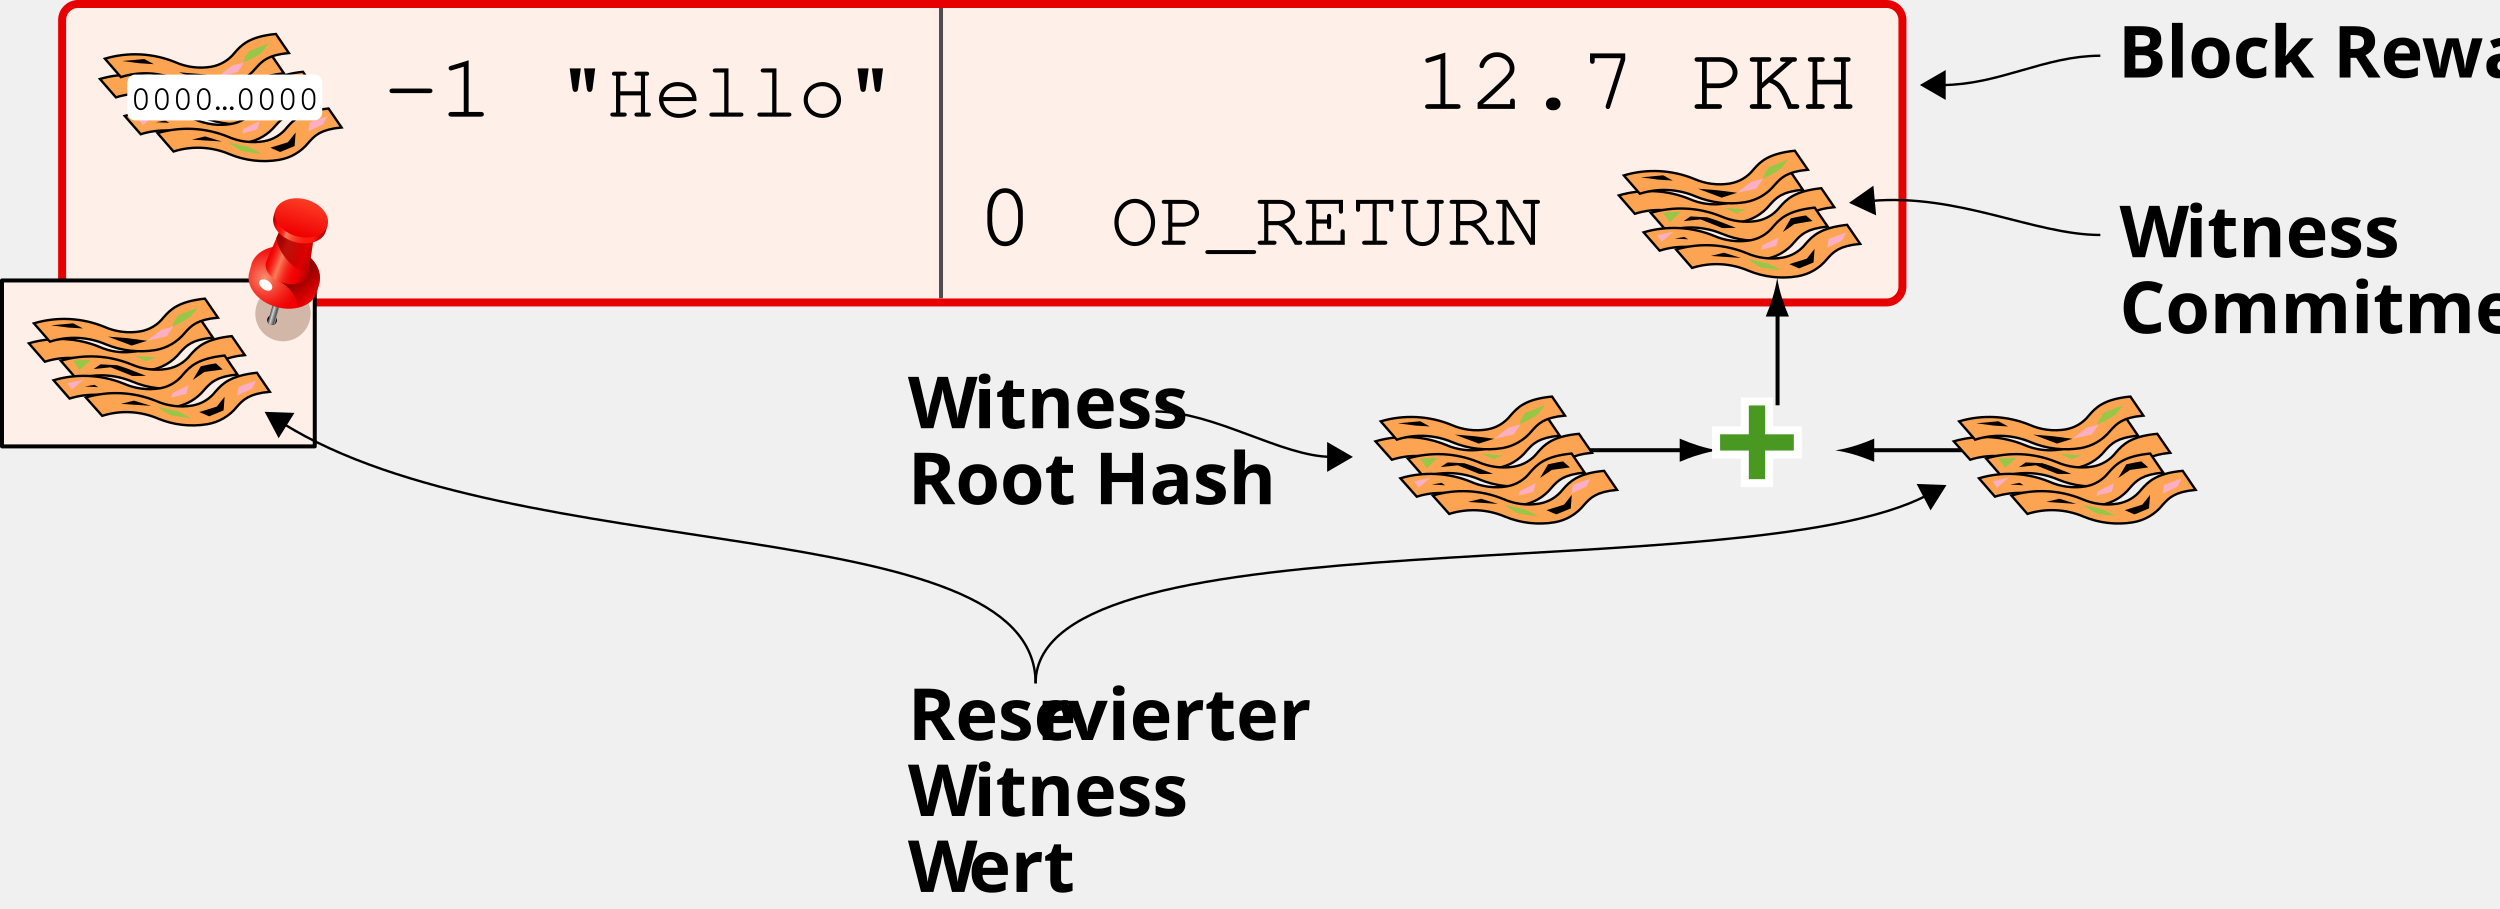
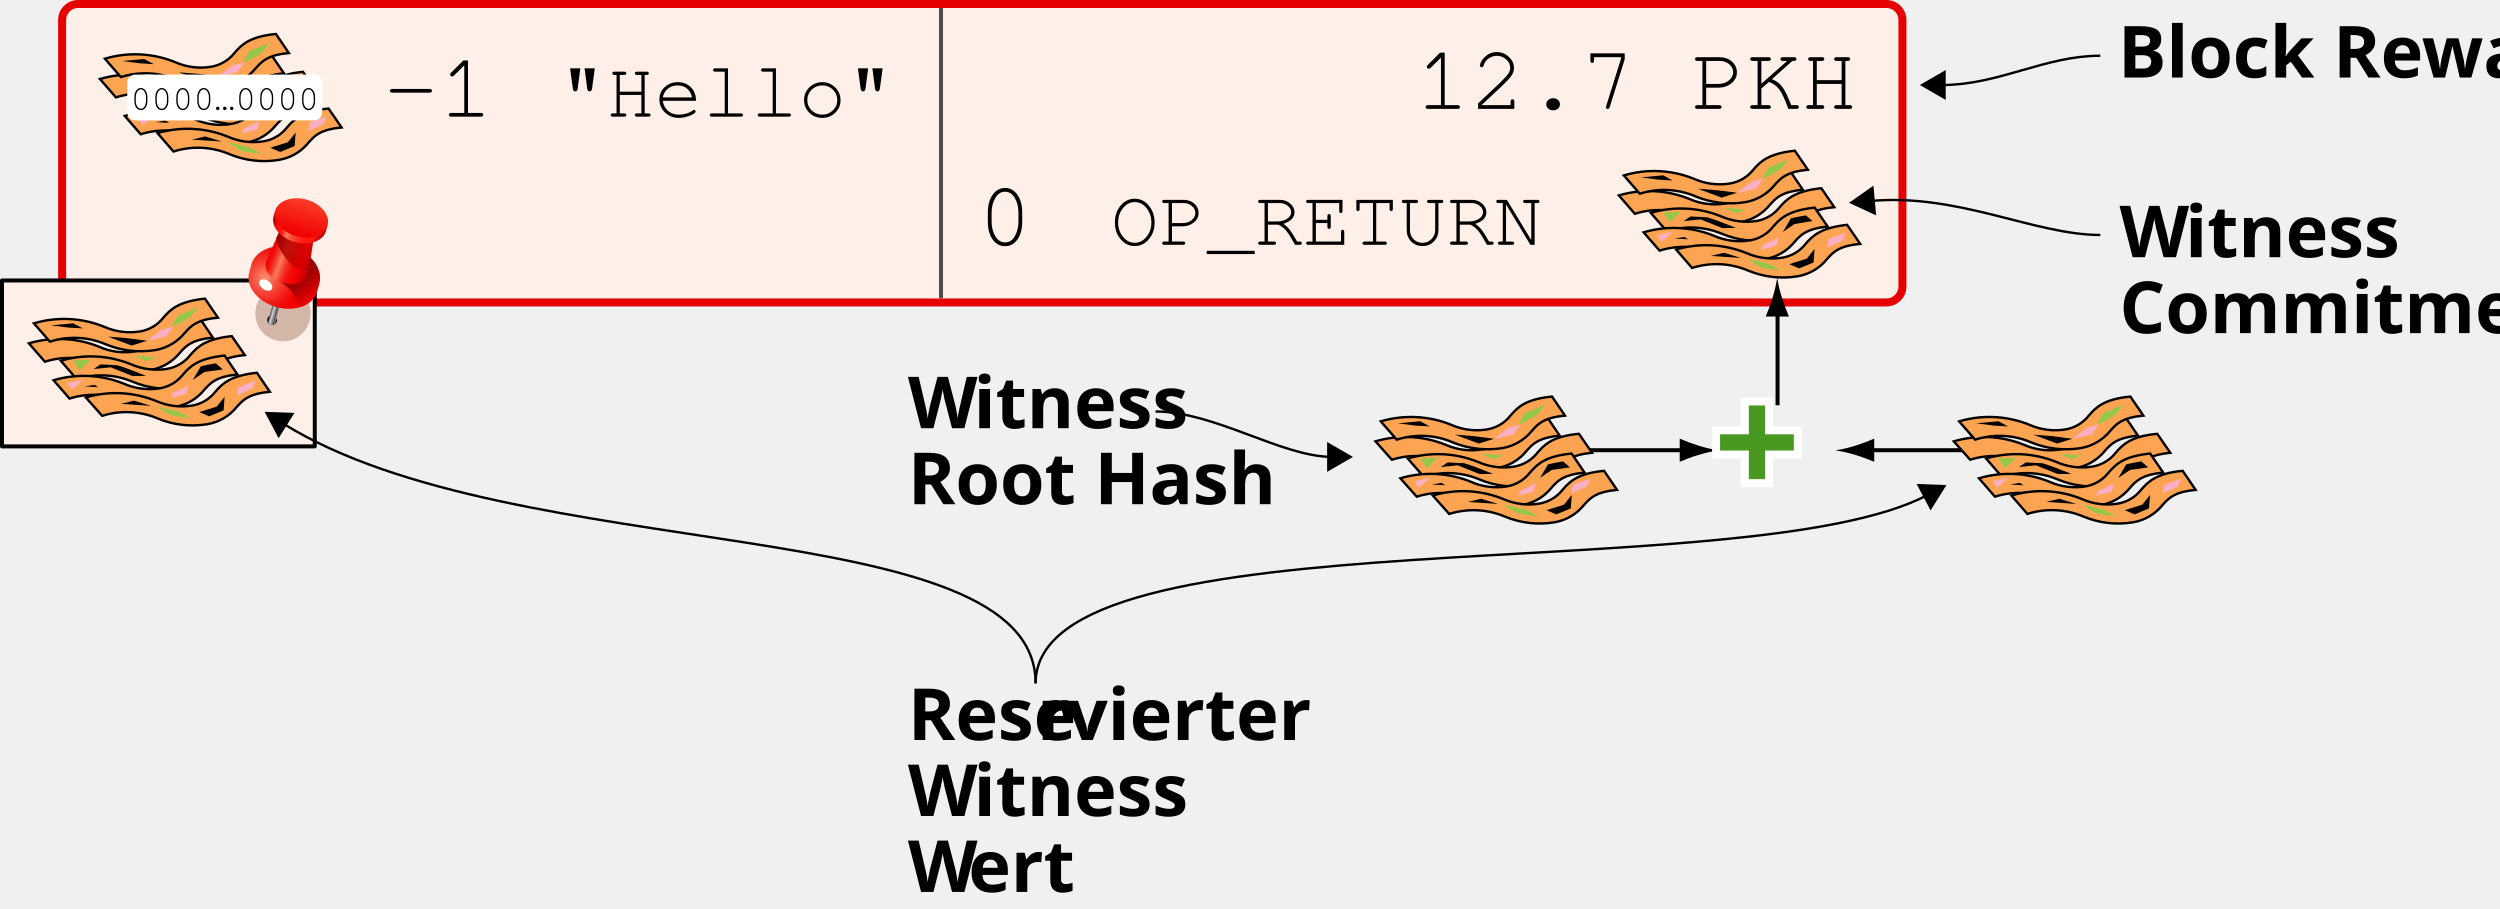
<svg xmlns="http://www.w3.org/2000/svg" width="312.69" height="113.69" viewBox="0 0 312.69 113.69">
  <defs>
    <style>
      .cls-1 {
        isolation: isolate;
      }

      .cls-2 {
        fill: #fef0e8;
      }

      .cls-14, .cls-17, .cls-18, .cls-3, .cls-4 {
        fill: none;
      }

      .cls-3 {
        stroke: #4d4d4d;
      }

      .cls-17, .cls-18, .cls-3 {
        stroke-width: 0.5px;
      }

      .cls-4 {
        stroke: #e60001;
      }

      .cls-17, .cls-4 {
        stroke-linejoin: round;
      }

      .cls-5 {
        font-size: 11.5px;
      }

      .cls-16, .cls-5, .cls-6 {
-         font-family: Nimbus Mono PS;
+         font-family: FreeMono;font-phase: bold;
      }

      .cls-6 {
        font-size: 10px;
      }

      .cls-7 {
        fill: #fda452;
      }

      .cls-14, .cls-17, .cls-18, .cls-7 {
        stroke: #000;
      }

      .cls-14, .cls-7 {
        stroke-width: 0.3px;
      }

      .cls-8 {
        fill: #fbafc5;
      }

      .cls-8, .cls-9 {
        fill-rule: evenodd;
      }

      .cls-9 {
        fill: #96c749;
      }

      .cls-10 {
        font-size: 9px;
      }

      .cls-10, .cls-19, .cls-20 {
        font-family: Humanist521BT-BoldCondensed, Humanst521 Cn BT;
        font-weight: 700;
      }

      .cls-11 {
        letter-spacing: 0.04em;
      }

      .cls-12 {
        letter-spacing: 0.02em;
      }

      .cls-13 {
        letter-spacing: -0.05em;
      }

      .cls-14 {
        stroke-miterlimit: 10;
      }

      .cls-15, .cls-19 {
        fill: #fff;
      }

      .cls-16 {
        font-size: 4.37px;
      }

      .cls-19, .cls-20 {
        font-size: 19px;
      }

      .cls-19 {
        stroke: #fff;
        stroke-width: 2px;
      }

      .cls-20 {
        fill: #499822;
      }

      .cls-21 {
        letter-spacing: 0.02em;
      }

      .cls-22 {
        fill: #d2b6a7;
      }

      .cls-23 {
        fill: url(#linear-gradient);
      }

      .cls-24 {
        fill: url(#radial-gradient);
      }

      .cls-25 {
        mix-blend-mode: multiply;
      }

      .cls-26 {
        fill: url(#linear-gradient-2);
      }

      .cls-27 {
        fill: url(#linear-gradient-3);
      }

      .cls-28 {
        fill: url(#linear-gradient-4);
      }

      .cls-29 {
        fill: url(#linear-gradient-5);
      }

      .cls-30 {
        fill: url(#linear-gradient-6);
      }
    </style>
    <linearGradient id="linear-gradient" x1="195.16" y1="177.63" x2="196.09" y2="177.63" gradientTransform="translate(41.34 -58.89) rotate(15.97)" gradientUnits="userSpaceOnUse">
      <stop offset="0" stop-color="#565656" />
      <stop offset="0.05" stop-color="#606060" />
      <stop offset="0.12" stop-color="#7c7c7c" />
      <stop offset="0.23" stop-color="#a8a8a8" />
      <stop offset="0.31" stop-color="#d4d4d4" />
      <stop offset="0.54" stop-color="#909090" />
      <stop offset="0.71" stop-color="#666" />
      <stop offset="0.8" stop-color="#565656" />
      <stop offset="1" stop-color="#b3b3b3" />
    </linearGradient>
    <radialGradient id="radial-gradient" cx="193.3" cy="173.56" r="4.6" gradientTransform="translate(41.34 -58.89) rotate(15.97)" gradientUnits="userSpaceOnUse">
      <stop offset="0" stop-color="#fc9171" />
      <stop offset="0.16" stop-color="#f97158" />
      <stop offset="0.43" stop-color="#f54133" />
      <stop offset="0.68" stop-color="#f21d18" />
      <stop offset="0.87" stop-color="#f10807" />
      <stop offset="1" stop-color="#f00001" />
    </radialGradient>
    <linearGradient id="linear-gradient-2" x1="196.67" y1="171.61" x2="199.92" y2="173.94" gradientTransform="translate(41.34 -58.89) rotate(15.97)" gradientUnits="userSpaceOnUse">
      <stop offset="0.29" stop-color="#a30000" />
      <stop offset="0.44" stop-color="#b21510" />
      <stop offset="0.76" stop-color="#da4d38" />
      <stop offset="1" stop-color="#fb7b5a" />
    </linearGradient>
    <linearGradient id="linear-gradient-3" x1="193.1" y1="169.77" x2="198.26" y2="170.2" gradientTransform="translate(41.34 -58.89) rotate(15.97)" gradientUnits="userSpaceOnUse">
      <stop offset="0.01" stop-color="#f00001" />
      <stop offset="0.05" stop-color="#f10706" />
      <stop offset="0.12" stop-color="#f21c15" />
      <stop offset="0.2" stop-color="#f53d2d" />
      <stop offset="0.28" stop-color="#fa6b4f" />
      <stop offset="0.31" stop-color="#fb7b5a" />
      <stop offset="0.37" stop-color="#f95e45" />
      <stop offset="0.45" stop-color="#f63c2d" />
      <stop offset="0.53" stop-color="#f42219" />
      <stop offset="0.62" stop-color="#f30f0c" />
      <stop offset="0.7" stop-color="#f20404" />
      <stop offset="0.8" stop-color="#f20001" />
      <stop offset="1" stop-color="#bd0001" />
    </linearGradient>
    <linearGradient id="linear-gradient-4" x1="193.3" y1="168.9" x2="198.3" y2="168.9" gradientTransform="translate(41.34 -58.89) rotate(15.97)" gradientUnits="userSpaceOnUse">
      <stop offset="0" stop-color="#a30000" />
      <stop offset="1" stop-color="#fb7b5a" />
    </linearGradient>
    <linearGradient id="linear-gradient-5" x1="192.23" y1="166.6" x2="199.03" y2="166.6" gradientTransform="translate(41.34 -58.89) rotate(15.97)" gradientUnits="userSpaceOnUse">
      <stop offset="0.01" stop-color="#ab0000" />
      <stop offset="0.13" stop-color="#fe0f08" />
      <stop offset="0.18" stop-color="#fe120a" />
      <stop offset="0.21" stop-color="#fe1b11" />
      <stop offset="0.24" stop-color="#fd2b1e" />
      <stop offset="0.27" stop-color="#fd422f" />
      <stop offset="0.29" stop-color="#fc5f45" />
      <stop offset="0.31" stop-color="#fb7b5a" />
      <stop offset="0.35" stop-color="#fb6c4e" />
      <stop offset="0.42" stop-color="#fc4e37" />
      <stop offset="0.5" stop-color="#fd3725" />
      <stop offset="0.58" stop-color="#fe2718" />
      <stop offset="0.67" stop-color="#fe1d10" />
      <stop offset="0.8" stop-color="#fe1a0e" />
      <stop offset="1" stop-color="#ab0000" />
    </linearGradient>
    <linearGradient id="linear-gradient-6" x1="195.63" y1="162.73" x2="195.63" y2="167.25" gradientTransform="translate(41.34 -58.89) rotate(15.97)" gradientUnits="userSpaceOnUse">
      <stop offset="0" stop-color="#fc3c24" />
      <stop offset="1" stop-color="#f00001" />
    </linearGradient>
  </defs>
  <g class="cls-1">
    <g id="Layer_2" data-name="Layer 2">
      <rect class="cls-2" x="7.77" y="0.5" width="230.18" height="37.33" rx="2" />
      <line class="cls-3" x1="117.7" y1="0.64" x2="117.7" y2="37.31" />
      <rect class="cls-4" x="7.77" y="0.5" width="230.18" height="37.33" rx="2" />
      <text class="cls-5" transform="translate(47.95 14.59)">–1</text>
      <text class="cls-6" transform="translate(69.85 14.59)">"Hello"</text>
      <text class="cls-5" transform="translate(122.26 30.62)">0</text>
      <text class="cls-6" transform="translate(138.93 30.62)">OP_RETURN </text>
      <g>
        <path class="cls-7" d="M160.8,138.54l-2-2.3a13.35,13.35,0,0,1,8.81.45,7.87,7.87,0,0,0,4.48.57,4.72,4.72,0,0,0,2.92-1.74c.86-1,1.85-2,5.18-2.36l1.62,2.37c-2.64.26-3.33,1-4.14,1.9a6,6,0,0,1-3.7,2.16,11.38,11.38,0,0,1-6.18-.71A10,10,0,0,0,160.8,138.54Z" transform="translate(-146.3 -126.36)" />
        <path class="cls-7" d="M164.79,140.72l-2-2.29a13.25,13.25,0,0,1,8.8.44,8,8,0,0,0,4.49.57A4.66,4.66,0,0,0,179,137.7c.88-1,1.86-2,5.19-2.36l1.62,2.37c-2.64.26-3.33,1-4.14,1.91a6,6,0,0,1-3.7,2.15,11.29,11.29,0,0,1-6.18-.72A10.12,10.12,0,0,0,164.79,140.72Z" transform="translate(-146.3 -126.36)" />
        <path class="cls-7" d="M163.9,143.15l-2-2.29a13.28,13.28,0,0,1,8.81.44,7.87,7.87,0,0,0,4.48.57,4.66,4.66,0,0,0,2.92-1.74c.87-.95,1.86-2,5.18-2.36l1.63,2.38c-2.64.25-3.33,1-4.14,1.9a6.09,6.09,0,0,1-3.7,2.16,11.38,11.38,0,0,1-6.18-.72A10.08,10.08,0,0,0,163.9,143.15Z" transform="translate(-146.3 -126.36)" />
        <path class="cls-7" d="M168,145.31l-2-2.3a13.34,13.34,0,0,1,8.81.45,7.87,7.87,0,0,0,4.48.57,4.6,4.6,0,0,0,2.91-1.74c.88-1,1.87-2,5.19-2.36l1.63,2.37c-2.64.26-3.34,1-4.14,1.91a6,6,0,0,1-3.7,2.15,11.29,11.29,0,0,1-6.18-.72A10.1,10.1,0,0,0,168,145.31Z" transform="translate(-146.3 -126.36)" />
        <path class="cls-7" d="M161.42,136l-2-2.3a13.29,13.29,0,0,1,8.81.44,7.87,7.87,0,0,0,4.48.57,4.76,4.76,0,0,0,2.92-1.73c.87-1,1.85-2.05,5.18-2.37l1.62,2.38c-2.63.25-3.33,1-4.14,1.9a6.05,6.05,0,0,1-3.7,2.16,11.48,11.48,0,0,1-6.18-.72A10.07,10.07,0,0,0,161.42,136Z" transform="translate(-146.3 -126.36)" />
        <polygon points="15.25 7.63 18.04 7.38 19.25 8.03 17.44 7.91 15.25 7.63" />
        <polygon points="22.38 9.04 25.35 10.16 27.28 9.56 24.84 9.24 22.38 9.04" />
        <polygon points="23.55 12.62 21.45 12.52 20.6 13.1 22.72 12.88 25.44 13.97 27.15 13.95 24.8 13.03 23.55 12.62" />
        <path d="M182.19,138.75c-.53.05-1.88.37-1.88.37l-1,1.7,1.46-1,2.28-.32Z" transform="translate(-146.3 -126.36)" />
        <polygon points="36.98 16.57 36.01 17.79 33.81 18.48 35.04 19.01 36.85 18.27 36.98 16.57" />
        <polygon points="27.77 17.7 25.64 17.06 24.01 17.46 25.95 17.59 27.77 17.7" />
        <polygon points="20.69 15.07 19.48 15.28 21.17 15.37 20.69 15.07" />
        <polygon class="cls-8" points="30.56 7.78 29.05 8.2 27.28 9.56 29.71 9.02 30.56 7.78" />
        <polygon class="cls-8" points="32.48 15.13 30.5 16.1 30.28 16.68 32.19 16.19 32.48 15.13" />
        <polygon class="cls-8" points="40.95 14.52 38.73 15.33 38.57 16.41 40.4 15.55 40.95 14.52" />
        <polygon class="cls-8" points="19.35 14.4 17.85 15.68 17.32 14.87 19.35 14.4" />
        <polygon class="cls-9" points="28.41 11.66 25.69 11.43 27.16 12.11 28.41 11.66" />
        <path class="cls-9" d="M177.37,144.74l-2.53-.58s1.31.91,1.67,1.08a18.21,18.21,0,0,0,2.57.33Z" transform="translate(-146.3 -126.36)" />
        <polygon class="cls-9" points="20.24 11.95 18 12.02 18.87 13.24 20.24 11.95" />
        <path class="cls-9" d="M180,131.73l-2.51,1s-1,1.46-.6,1.39A14.82,14.82,0,0,0,179,133Z" transform="translate(-146.3 -126.36)" />
      </g>
      <g>
        <path class="cls-7" d="M350.78,153.1l-2-2.3a13.42,13.42,0,0,1,8.81.44,7.79,7.79,0,0,0,4.48.57,4.67,4.67,0,0,0,2.92-1.73c.86-1,1.85-2.05,5.18-2.37l1.62,2.38c-2.63.25-3.33,1-4.13,1.9a6.09,6.09,0,0,1-3.71,2.16,11.38,11.38,0,0,1-6.18-.72A10.07,10.07,0,0,0,350.78,153.1Z" transform="translate(-146.3 -126.36)" />
        <path class="cls-7" d="M354.77,155.28l-2-2.3a13.35,13.35,0,0,1,8.81.45A8,8,0,0,0,366,154a4.66,4.66,0,0,0,2.91-1.74c.88-1,1.86-2,5.19-2.36l1.62,2.37c-2.64.25-3.33,1-4.14,1.9a6,6,0,0,1-3.7,2.16,11.29,11.29,0,0,1-6.18-.72A10.07,10.07,0,0,0,354.77,155.28Z" transform="translate(-146.3 -126.36)" />
        <path class="cls-7" d="M353.88,157.71l-2-2.29a13.28,13.28,0,0,1,8.81.44,8,8,0,0,0,4.48.57,4.66,4.66,0,0,0,2.92-1.74c.87-1,1.86-2,5.18-2.36l1.63,2.37c-2.64.26-3.33,1-4.14,1.91a6,6,0,0,1-3.7,2.15,11.38,11.38,0,0,1-6.18-.71A10,10,0,0,0,353.88,157.71Z" transform="translate(-146.3 -126.36)" />
        <path class="cls-7" d="M357.94,159.87l-2-2.3a13.34,13.34,0,0,1,8.81.45,8,8,0,0,0,4.48.57,4.66,4.66,0,0,0,2.92-1.74c.87-1,1.86-2,5.18-2.37l1.63,2.38c-2.64.25-3.34,1-4.14,1.9a6,6,0,0,1-3.7,2.16,11.29,11.29,0,0,1-6.18-.72A10.1,10.1,0,0,0,357.94,159.87Z" transform="translate(-146.3 -126.36)" />
        <path class="cls-7" d="M351.4,150.59l-2-2.29a13.28,13.28,0,0,1,8.81.44,7.87,7.87,0,0,0,4.48.57,4.72,4.72,0,0,0,2.92-1.74c.87-1,1.86-2,5.18-2.36l1.63,2.38c-2.64.25-3.34,1-4.15,1.9a6.06,6.06,0,0,1-3.69,2.16,11.5,11.5,0,0,1-6.19-.72A10,10,0,0,0,351.4,150.59Z" transform="translate(-146.3 -126.36)" />
        <polygon points="205.23 22.18 208.02 21.93 209.23 22.58 207.42 22.47 205.23 22.18" />
        <polygon points="212.36 23.6 215.33 24.72 217.26 24.11 214.82 23.8 212.36 23.6" />
        <polygon points="213.53 27.18 211.43 27.07 210.58 27.66 212.7 27.44 215.42 28.53 217.13 28.5 214.78 27.59 213.53 27.18" />
        <path d="M372.18,153.31c-.54.05-1.89.36-1.89.36l-1,1.71,1.46-1L373,154Z" transform="translate(-146.3 -126.36)" />
        <polygon points="226.96 31.13 225.99 32.35 223.79 33.04 225.02 33.57 226.83 32.83 226.96 31.13" />
        <polygon points="217.75 32.26 215.62 31.61 213.99 32.01 215.93 32.14 217.75 32.26" />
        <polygon points="210.67 29.63 209.47 29.84 211.15 29.93 210.67 29.63" />
        <polygon class="cls-8" points="220.54 22.34 219.03 22.75 217.26 24.11 219.7 23.58 220.54 22.34" />
        <polygon class="cls-8" points="222.46 29.69 220.48 30.66 220.26 31.24 222.17 30.75 222.46 29.69" />
        <polygon class="cls-8" points="230.93 29.07 228.71 29.89 228.55 30.97 230.38 30.1 230.93 29.07" />
        <polygon class="cls-8" points="209.33 28.96 207.83 30.24 207.3 29.43 209.33 28.96" />
        <polygon class="cls-9" points="218.39 26.22 215.67 25.99 217.14 26.67 218.39 26.22" />
        <path class="cls-9" d="M367.36,159.29l-2.54-.57s1.31.9,1.67,1.08a19.83,19.83,0,0,0,2.57.33Z" transform="translate(-146.3 -126.36)" />
        <polygon class="cls-9" points="210.22 26.5 207.98 26.58 208.85 27.8 210.22 26.5" />
        <path class="cls-9" d="M370,146.29l-2.51,1s-1,1.46-.6,1.39a14.82,14.82,0,0,0,2.14-1.19Z" transform="translate(-146.3 -126.36)" />
      </g>
      <text class="cls-5" transform="translate(177.01 13.62)">12.7 PKH</text>
      <text class="cls-10" transform="translate(113.56 92.56)">Rese<tspan class="cls-11" x="16.15" y="0">r</tspan>
        <tspan x="19.87" y="0">vierter</tspan>
        <tspan class="cls-12" x="0" y="9.5">W</tspan>
        <tspan x="8.22" y="9.5">itness</tspan>
        <tspan class="cls-13" x="0" y="19">W</tspan>
        <tspan x="7.56" y="19">ert</tspan>
      </text>
      <g>
        <path class="cls-14" d="M387.38,188.28c-22.81,12-111.55,1.8-111.55,23.55" transform="translate(-146.3 -126.36)" />
        <polygon points="239.72 60.53 243.46 60.67 241.47 63.84 239.72 60.53" />
      </g>
      <g>
        <path class="cls-14" d="M380.25,151.5c11-1,20.5,4.25,28.75,4.25" transform="translate(-146.3 -126.36)" />
        <polygon points="234.66 26.94 231.27 25.37 234.32 23.22 234.66 26.94" />
      </g>
      <g>
        <path class="cls-14" d="M312.83,183.5c-6.16,0-14.66-5.67-22-5.67" transform="translate(-146.3 -126.36)" />
        <polygon points="165.99 55.28 169.22 57.15 165.99 59.02 165.99 55.28" />
      </g>
      <g>
        <path class="cls-14" d="M389.11,137c7.25,0,12.89-3.67,19.89-3.67" transform="translate(-146.3 -126.36)" />
        <polygon points="243.36 12.5 240.12 10.63 243.36 8.76 243.36 12.5" />
      </g>
      <rect class="cls-15" x="15.92" y="9.33" width="24.38" height="5.73" rx="1" />
      <text class="cls-16" transform="translate(16.31 13.71)">0000…0000</text>
      <g>
        <rect class="cls-2" x="0.25" y="35.08" width="39.12" height="20.75" />
        <rect class="cls-17" x="0.25" y="35.08" width="39.12" height="20.75" />
      </g>
      <g>
        <path class="cls-7" d="M151.91,171.6l-2-2.3a13.41,13.41,0,0,1,8.81.44,7.79,7.79,0,0,0,4.48.57,4.61,4.61,0,0,0,2.92-1.73c.87-1,1.86-2.05,5.19-2.37l1.62,2.38c-2.64.25-3.34,1-4.14,1.9a6.09,6.09,0,0,1-3.7,2.16,11.37,11.37,0,0,1-6.18-.72A10.1,10.1,0,0,0,151.91,171.6Z" transform="translate(-146.3 -126.36)" />
        <path class="cls-7" d="M155.9,173.78l-2-2.3a13.34,13.34,0,0,1,8.81.45,8,8,0,0,0,4.48.57,4.66,4.66,0,0,0,2.92-1.74c.87-1,1.86-2,5.18-2.36l1.63,2.37c-2.64.25-3.34,1-4.14,1.9a6,6,0,0,1-3.7,2.16,11.28,11.28,0,0,1-6.18-.72A10.1,10.1,0,0,0,155.9,173.78Z" transform="translate(-146.3 -126.36)" />
        <path class="cls-7" d="M155,176.21l-2-2.29a13.29,13.29,0,0,1,8.81.44,8,8,0,0,0,4.48.57,4.66,4.66,0,0,0,2.91-1.74c.87-1,1.86-2,5.19-2.36L176,173.2c-2.64.26-3.33,1-4.14,1.91a6,6,0,0,1-3.7,2.15,11.4,11.4,0,0,1-6.18-.71A10,10,0,0,0,155,176.21Z" transform="translate(-146.3 -126.36)" />
        <path class="cls-7" d="M159.08,178.37l-2.05-2.3a13.34,13.34,0,0,1,8.81.45,8,8,0,0,0,4.49.57,4.66,4.66,0,0,0,2.91-1.74c.87-1,1.86-2,5.19-2.37l1.62,2.38c-2.64.25-3.33,1-4.14,1.9a6,6,0,0,1-3.7,2.16,11.29,11.29,0,0,1-6.18-.72A10.07,10.07,0,0,0,159.08,178.37Z" transform="translate(-146.3 -126.36)" />
        <path class="cls-7" d="M152.54,169.09l-2-2.29a13.28,13.28,0,0,1,8.81.44,7.9,7.9,0,0,0,4.49.57,4.66,4.66,0,0,0,2.91-1.74c.87-1,1.86-2,5.18-2.36l1.63,2.38c-2.64.25-3.34,1-4.14,1.9a6.09,6.09,0,0,1-3.7,2.16,11.48,11.48,0,0,1-6.18-.72A10,10,0,0,0,152.54,169.09Z" transform="translate(-146.3 -126.36)" />
        <polygon points="6.37 40.69 9.15 40.44 10.37 41.08 8.55 40.97 6.37 40.69" />
        <polygon points="13.49 42.1 16.47 43.22 18.39 42.62 15.95 42.3 13.49 42.1" />
        <polygon points="14.66 45.68 12.57 45.57 11.71 46.16 13.84 45.94 16.56 47.03 18.27 47.01 15.91 46.09 14.66 45.68" />
        <path d="M173.31,171.81c-.53.05-1.89.36-1.89.36l-1,1.71,1.46-1,2.28-.31Z" transform="translate(-146.3 -126.36)" />
        <polygon points="28.09 49.63 27.12 50.85 24.92 51.54 26.16 52.07 27.97 51.33 28.09 49.63" />
        <polygon points="18.89 50.76 16.75 50.11 15.12 50.51 17.07 50.64 18.89 50.76" />
        <polygon points="11.81 48.13 10.6 48.34 12.29 48.43 11.81 48.13" />
        <polygon class="cls-8" points="21.67 40.84 20.17 41.25 18.39 42.62 20.83 42.08 21.67 40.84" />
        <polygon class="cls-8" points="23.59 48.19 21.61 49.16 21.39 49.74 23.3 49.25 23.59 48.19" />
        <polygon class="cls-8" points="32.06 47.57 29.85 48.39 29.68 49.47 31.52 48.6 32.06 47.57" />
        <polygon class="cls-8" points="10.47 47.46 8.97 48.74 8.43 47.93 10.47 47.46" />
        <polygon class="cls-9" points="19.52 44.72 16.8 44.49 18.27 45.17 19.52 44.72" />
        <path class="cls-9" d="M168.49,177.79l-2.54-.57s1.31.9,1.68,1.08a19.83,19.83,0,0,0,2.57.33Z" transform="translate(-146.3 -126.36)" />
        <polygon class="cls-9" points="11.36 45.01 9.12 45.08 9.98 46.3 11.36 45.01" />
        <path class="cls-9" d="M171.08,164.79l-2.51,1s-1,1.46-.6,1.39a14.82,14.82,0,0,0,2.14-1.19Z" transform="translate(-146.3 -126.36)" />
      </g>
      <line class="cls-18" x1="222.33" y1="39.1" x2="222.33" y2="50.69" />
      <path d="M368,163.62a24.39,24.39,0,0,1-.85,2.33h2.9a22.61,22.61,0,0,1-.86-2.32,15.22,15.22,0,0,1-.6-2.54A18.7,18.7,0,0,1,368,163.62Z" transform="translate(-146.3 -126.36)" />
      <line class="cls-18" x1="233.93" y1="56.31" x2="245.52" y2="56.31" />
      <line class="cls-18" x1="210.32" y1="56.31" x2="198.48" y2="56.31" />
      <path d="M358.72,183.27c-1,.29-1.57.55-2.33.85v-2.9a22.94,22.94,0,0,0,2.32.87,17.55,17.55,0,0,0,2.54.6A17,17,0,0,0,358.72,183.27Z" transform="translate(-146.3 -126.36)" />
      <text class="cls-19" transform="translate(214.33 62.04)">+</text>
      <text class="cls-20" transform="translate(214.33 62.04)">+</text>
      <path d="M378.39,183.27c.95.29,1.57.55,2.33.85v-2.9a22,22,0,0,1-2.32.87,17.55,17.55,0,0,1-2.54.6A16.76,16.76,0,0,1,378.39,183.27Z" transform="translate(-146.3 -126.36)" />
      <g>
        <path class="cls-7" d="M320.39,183.86l-2.05-2.3a13.37,13.37,0,0,1,8.82.45,8,8,0,0,0,4.49.57,4.72,4.72,0,0,0,2.92-1.74c.87-1,1.86-2.05,5.19-2.37l1.62,2.38c-2.64.25-3.34,1-4.14,1.9a6,6,0,0,1-3.7,2.16,11.41,11.41,0,0,1-6.19-.71A10,10,0,0,0,320.39,183.86Z" transform="translate(-146.3 -126.36)" />
        <path class="cls-7" d="M324.38,186l-2-2.29a13.28,13.28,0,0,1,8.81.44,7.92,7.92,0,0,0,4.49.57,4.69,4.69,0,0,0,2.92-1.74c.87-1,1.86-2.05,5.19-2.36l1.63,2.37c-2.65.26-3.34,1-4.15,1.91a6.05,6.05,0,0,1-3.7,2.16,11.41,11.41,0,0,1-6.19-.72A10.08,10.08,0,0,0,324.38,186Z" transform="translate(-146.3 -126.36)" />
        <path class="cls-7" d="M323.5,188.48l-2.05-2.3a13.31,13.31,0,0,1,8.82.44,7.91,7.91,0,0,0,4.49.58,4.66,4.66,0,0,0,2.91-1.74c.88-1,1.87-2.05,5.2-2.37l1.62,2.38c-2.64.25-3.34,1-4.14,1.9a6,6,0,0,1-3.71,2.16,11.29,11.29,0,0,1-6.18-.72A10.1,10.1,0,0,0,323.5,188.48Z" transform="translate(-146.3 -126.36)" />
        <path class="cls-7" d="M327.56,190.64l-2.05-2.3a13.31,13.31,0,0,1,8.82.44,7.82,7.82,0,0,0,4.49.57,4.68,4.68,0,0,0,2.92-1.73c.87-1,1.86-2.05,5.19-2.37l1.62,2.38c-2.64.25-3.34,1-4.14,1.9a6,6,0,0,1-3.7,2.16,11.31,11.31,0,0,1-6.19-.72A10.1,10.1,0,0,0,327.56,190.64Z" transform="translate(-146.3 -126.36)" />
        <path class="cls-7" d="M321,181.35,319,179.06a13.35,13.35,0,0,1,8.83.44,7.86,7.86,0,0,0,4.48.57,4.69,4.69,0,0,0,2.92-1.74c.87-1,1.86-2.05,5.19-2.37l1.62,2.38c-2.64.25-3.33,1-4.14,1.91a6.09,6.09,0,0,1-3.71,2.16,11.48,11.48,0,0,1-6.18-.72A10,10,0,0,0,321,181.35Z" transform="translate(-146.3 -126.36)" />
        <polygon points="174.84 52.94 177.63 52.69 178.84 53.34 177.03 53.23 174.84 52.94" />
        <polygon points="181.97 54.36 184.95 55.48 186.88 54.88 184.43 54.56 181.97 54.36" />
        <polygon points="183.15 57.94 181.05 57.84 180.19 58.42 182.32 58.2 185.04 59.29 186.75 59.27 184.39 58.35 183.15 57.94" />
        <path d="M341.8,184.07c-.53.06-1.88.37-1.88.37l-1,1.7,1.46-1,2.28-.32Z" transform="translate(-146.3 -126.36)" />
        <polygon points="196.59 61.9 195.62 63.12 193.42 63.81 194.65 64.34 196.47 63.59 196.59 61.9" />
        <polygon points="187.37 63.03 185.24 62.38 183.6 62.78 185.55 62.91 187.37 63.03" />
        <polygon points="180.29 60.39 179.08 60.6 180.77 60.7 180.29 60.39" />
        <polygon class="cls-8" points="190.16 53.1 188.66 53.51 186.88 54.88 189.32 54.34 190.16 53.1" />
        <polygon class="cls-8" points="192.08 60.45 190.1 61.42 189.88 62.01 191.79 61.52 192.08 60.45" />
        <polygon class="cls-8" points="198.94 59.84 196.72 60.65 196.56 61.73 198.4 60.87 198.94 59.84" />
        <polygon class="cls-8" points="178.95 59.73 177.44 61 176.91 60.2 178.95 59.73" />
        <polygon class="cls-9" points="188.01 56.98 185.29 56.75 186.76 57.43 188.01 56.98" />
        <path class="cls-9" d="M337,190.06l-2.54-.57s1.31.9,1.68,1.07a18.45,18.45,0,0,0,2.57.34Z" transform="translate(-146.3 -126.36)" />
        <polygon class="cls-9" points="179.84 57.27 177.59 57.34 178.46 58.56 179.84 57.27" />
        <path class="cls-9" d="M339.57,177l-2.51,1s-1,1.47-.6,1.4a15,15,0,0,0,2.15-1.19Z" transform="translate(-146.3 -126.36)" />
      </g>
      <g>
        <path class="cls-7" d="M392.72,183.86l-2.05-2.3a13.37,13.37,0,0,1,8.82.45,8,8,0,0,0,4.49.57,4.72,4.72,0,0,0,2.92-1.74c.87-1,1.85-2.05,5.19-2.37l1.62,2.38c-2.64.25-3.33,1-4.14,1.9a6,6,0,0,1-3.7,2.16,11.41,11.41,0,0,1-6.19-.71A10,10,0,0,0,392.72,183.86Z" transform="translate(-146.3 -126.36)" />
        <path class="cls-7" d="M396.71,186l-2-2.29a13.28,13.28,0,0,1,8.81.44,7.92,7.92,0,0,0,4.49.57,4.69,4.69,0,0,0,2.92-1.74c.87-1,1.86-2.05,5.19-2.36l1.63,2.37c-2.65.26-3.34,1-4.15,1.91a6.05,6.05,0,0,1-3.7,2.16,11.41,11.41,0,0,1-6.19-.72A10.08,10.08,0,0,0,396.71,186Z" transform="translate(-146.3 -126.36)" />
        <path class="cls-7" d="M395.82,188.48l-2-2.3a13.31,13.31,0,0,1,8.82.44,7.91,7.91,0,0,0,4.49.58,4.66,4.66,0,0,0,2.91-1.74c.88-1,1.87-2.05,5.2-2.37l1.62,2.38c-2.64.25-3.34,1-4.15,1.9a5.93,5.93,0,0,1-3.7,2.16,11.29,11.29,0,0,1-6.18-.72A10.12,10.12,0,0,0,395.82,188.48Z" transform="translate(-146.3 -126.36)" />
        <path class="cls-7" d="M399.88,190.64l-2-2.3a13.31,13.31,0,0,1,8.82.44,7.82,7.82,0,0,0,4.49.57,4.63,4.63,0,0,0,2.91-1.73c.88-1,1.87-2.05,5.2-2.37l1.62,2.38c-2.64.25-3.34,1-4.14,1.9a6,6,0,0,1-3.7,2.16,11.31,11.31,0,0,1-6.19-.72A10.12,10.12,0,0,0,399.88,190.64Z" transform="translate(-146.3 -126.36)" />
        <path class="cls-7" d="M393.34,181.35l-2-2.29a13.31,13.31,0,0,1,8.82.44,7.91,7.91,0,0,0,4.49.57,4.72,4.72,0,0,0,2.92-1.74c.87-1,1.86-2.05,5.19-2.37l1.62,2.38c-2.64.25-3.33,1-4.14,1.91a6.09,6.09,0,0,1-3.71,2.16,11.48,11.48,0,0,1-6.18-.72A10,10,0,0,0,393.34,181.35Z" transform="translate(-146.3 -126.36)" />
        <polygon points="247.17 52.94 249.96 52.69 251.17 53.34 249.36 53.23 247.17 52.94" />
        <polygon points="254.3 54.36 257.28 55.48 259.21 54.88 256.76 54.56 254.3 54.36" />
        <polygon points="255.47 57.94 253.38 57.84 252.52 58.42 254.65 58.2 257.37 59.29 259.08 59.27 256.72 58.35 255.47 57.94" />
        <path d="M414.13,184.07c-.53.06-1.89.37-1.89.37l-1,1.7,1.47-1,2.28-.32Z" transform="translate(-146.3 -126.36)" />
        <polygon points="268.92 61.9 267.95 63.12 265.75 63.81 266.98 64.34 268.79 63.59 268.92 61.9" />
        <polygon points="259.7 63.03 257.57 62.38 255.94 62.78 257.88 62.91 259.7 63.03" />
        <polygon points="252.62 60.39 251.41 60.6 253.1 60.7 252.62 60.39" />
        <polygon class="cls-8" points="262.49 53.1 260.99 53.51 259.21 54.88 261.65 54.34 262.49 53.1" />
        <polygon class="cls-8" points="264.41 60.45 262.43 61.42 262.21 62.01 264.12 61.52 264.41 60.45" />
        <polygon class="cls-8" points="272.89 59.84 270.67 60.65 270.51 61.73 272.35 60.87 272.89 59.84" />
        <polygon class="cls-8" points="251.28 59.73 249.78 61 249.24 60.2 251.28 59.73" />
        <polygon class="cls-9" points="260.34 56.98 257.62 56.75 259.09 57.43 260.34 56.98" />
        <path class="cls-9" d="M409.31,190.06l-2.54-.57s1.31.9,1.68,1.07a18.45,18.45,0,0,0,2.57.34Z" transform="translate(-146.3 -126.36)" />
        <polygon class="cls-9" points="252.16 57.27 249.92 57.34 250.79 58.56 252.16 57.27" />
        <path class="cls-9" d="M411.9,177l-2.51,1s-1,1.47-.6,1.4a14.82,14.82,0,0,0,2.14-1.19Z" transform="translate(-146.3 -126.36)" />
      </g>
      <g>
        <path class="cls-14" d="M181.67,179.31c29.15,18.21,94.16,10.77,94.16,32.52" transform="translate(-146.3 -126.36)" />
        <polygon points="34.85 54.81 33.1 51.51 36.83 51.64 34.85 54.81" />
      </g>
      <text class="cls-10" transform="translate(113.56 53.56)">
        <tspan class="cls-12">W</tspan>
        <tspan x="8.22" y="0">itness</tspan>
        <tspan x="0" y="9.5">Root Hash</tspan>
      </text>
      <text class="cls-10" transform="translate(264.91 9.7)">Block Reward</text>
      <text class="cls-10" transform="translate(265.1 32.17)">
        <tspan class="cls-21">W</tspan>
        <tspan x="8.22" y="0">itness</tspan>
        <tspan x="0" y="9.5">Commitment</tspan>
      </text>
      <path class="cls-22" d="M185.15,165.59a3.46,3.46,0,1,1-3.46-3.46A3.46,3.46,0,0,1,185.15,165.59Z" transform="translate(-146.3 -126.36)" />
      <g>
        <path d="M180.92,166.56a.61.61,0,1,1-1.18-.33.61.61,0,1,1,1.18.33Z" transform="translate(-146.3 -126.36)" />
        <path class="cls-23" d="M180.45,164.3l-.62,2.18a.43.43,0,0,0,.33.53.44.44,0,0,0,.56-.28l.62-2.17Z" transform="translate(-146.3 -126.36)" />
        <path class="cls-24" d="M186.22,161.88c.52-1.82-1-3.84-3.29-4.51s-4.68.26-5.2,2.08a.64.64,0,0,0,0,.07l-.3,1.08h0c-.34,1.68,1.13,3.5,3.4,4.15s4.47-.12,5.06-1.72h0Z" transform="translate(-146.3 -126.36)" />
        <g class="cls-25">
          <path class="cls-26" d="M185.87,163l.35-1.15c.45-1.59-.62-3.34-2.46-4.2l-2.58,3.89a4.17,4.17,0,0,1,2.39,3.26A3.08,3.08,0,0,0,185.87,163Z" transform="translate(-146.3 -126.36)" />
        </g>
        <path class="cls-15" d="M180.27,162.54c-.19.27-.69.24-1.09-.07s-.58-.76-.38-1,.69-.24,1.1.07S180.47,162.28,180.27,162.54Z" transform="translate(-146.3 -126.36)" />
        <path class="cls-27" d="M185.48,156.42,183.61,155h0l-2.34.23-1.7,3.91c-.29,1,.65,2.19,2.12,2.61s2.87-.07,3.17-1.09Z" transform="translate(-146.3 -126.36)" />
        <g class="cls-25">
          <path class="cls-28" d="M183.61,155h0l-2.34.23-.41.92c.12,1.56,2.48,4.8,4.08,3.93l.55-3.64Z" transform="translate(-146.3 -126.36)" />
        </g>
        <path class="cls-29" d="M180.73,152.68l-.21.73c-.36,1.25.81,2.7,2.62,3.21s3.56-.08,3.92-1.34l.21-.73Z" transform="translate(-146.3 -126.36)" />
        <path class="cls-30" d="M187.27,154.55c-.37,1.26-2.12,1.86-3.92,1.35s-3-2-2.62-3.22,2.12-1.86,3.92-1.35S187.63,153.29,187.27,154.55Z" transform="translate(-146.3 -126.36)" />
      </g>
    </g>
  </g>
</svg>
